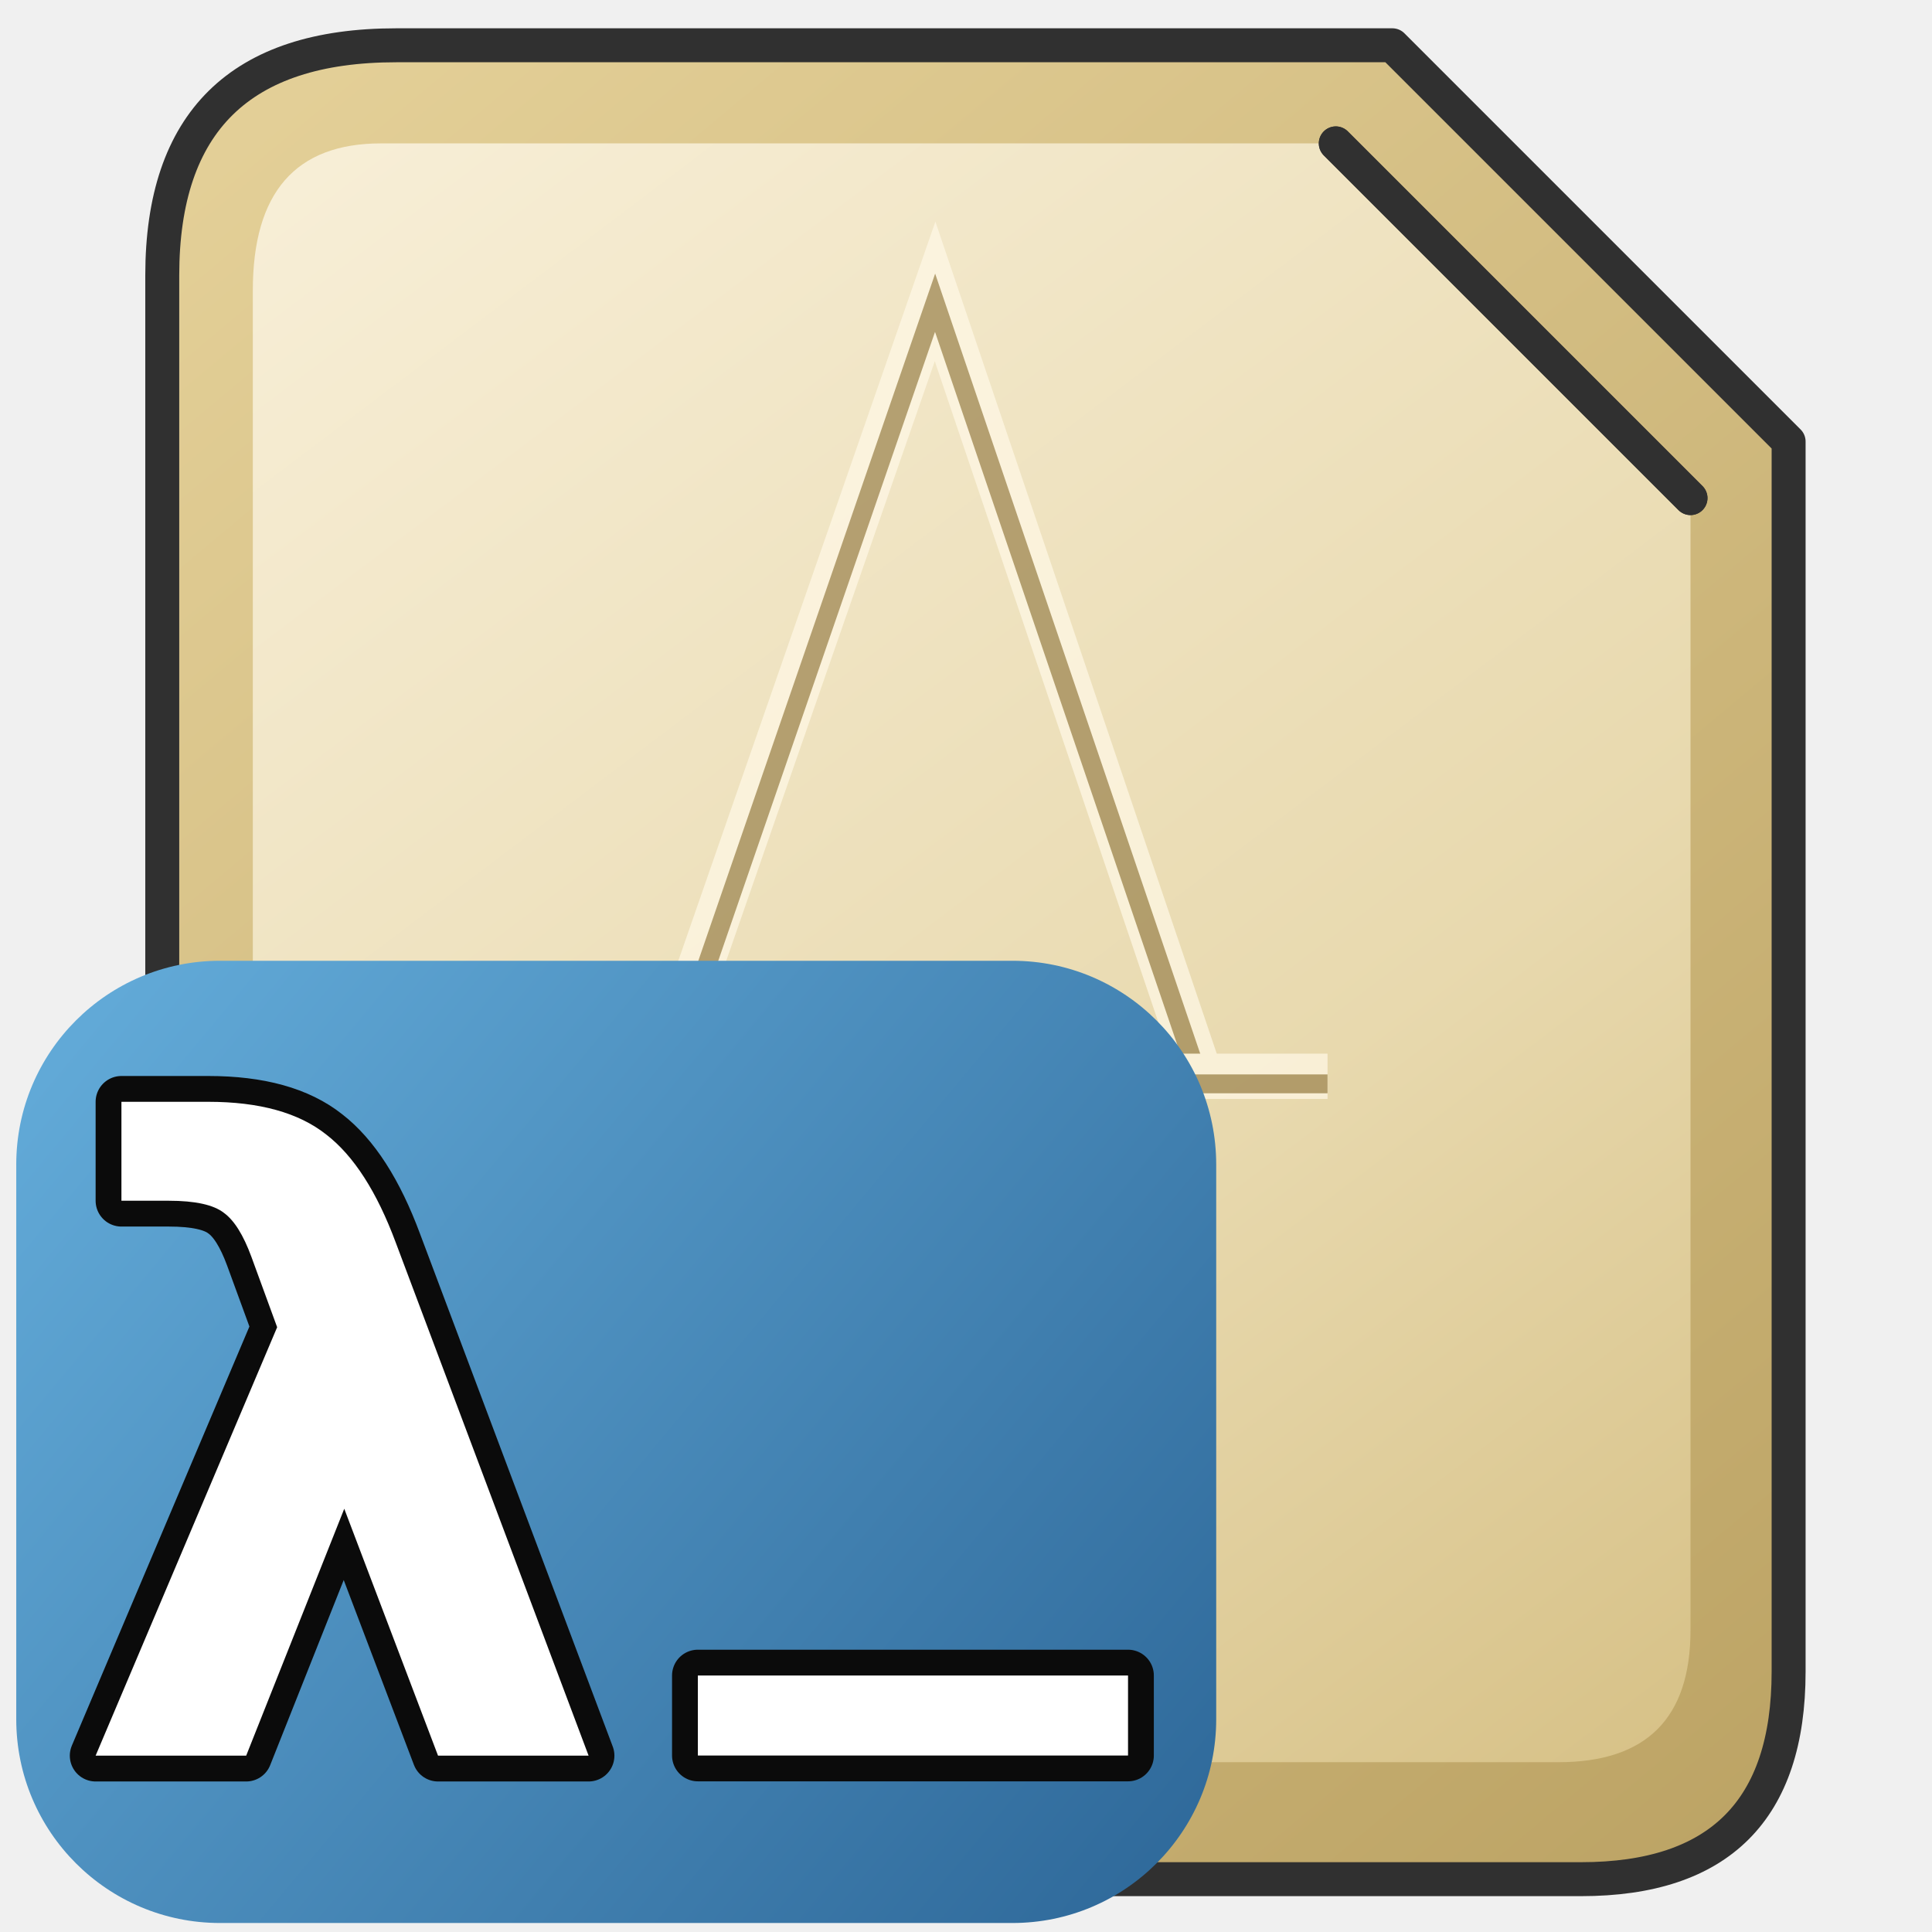
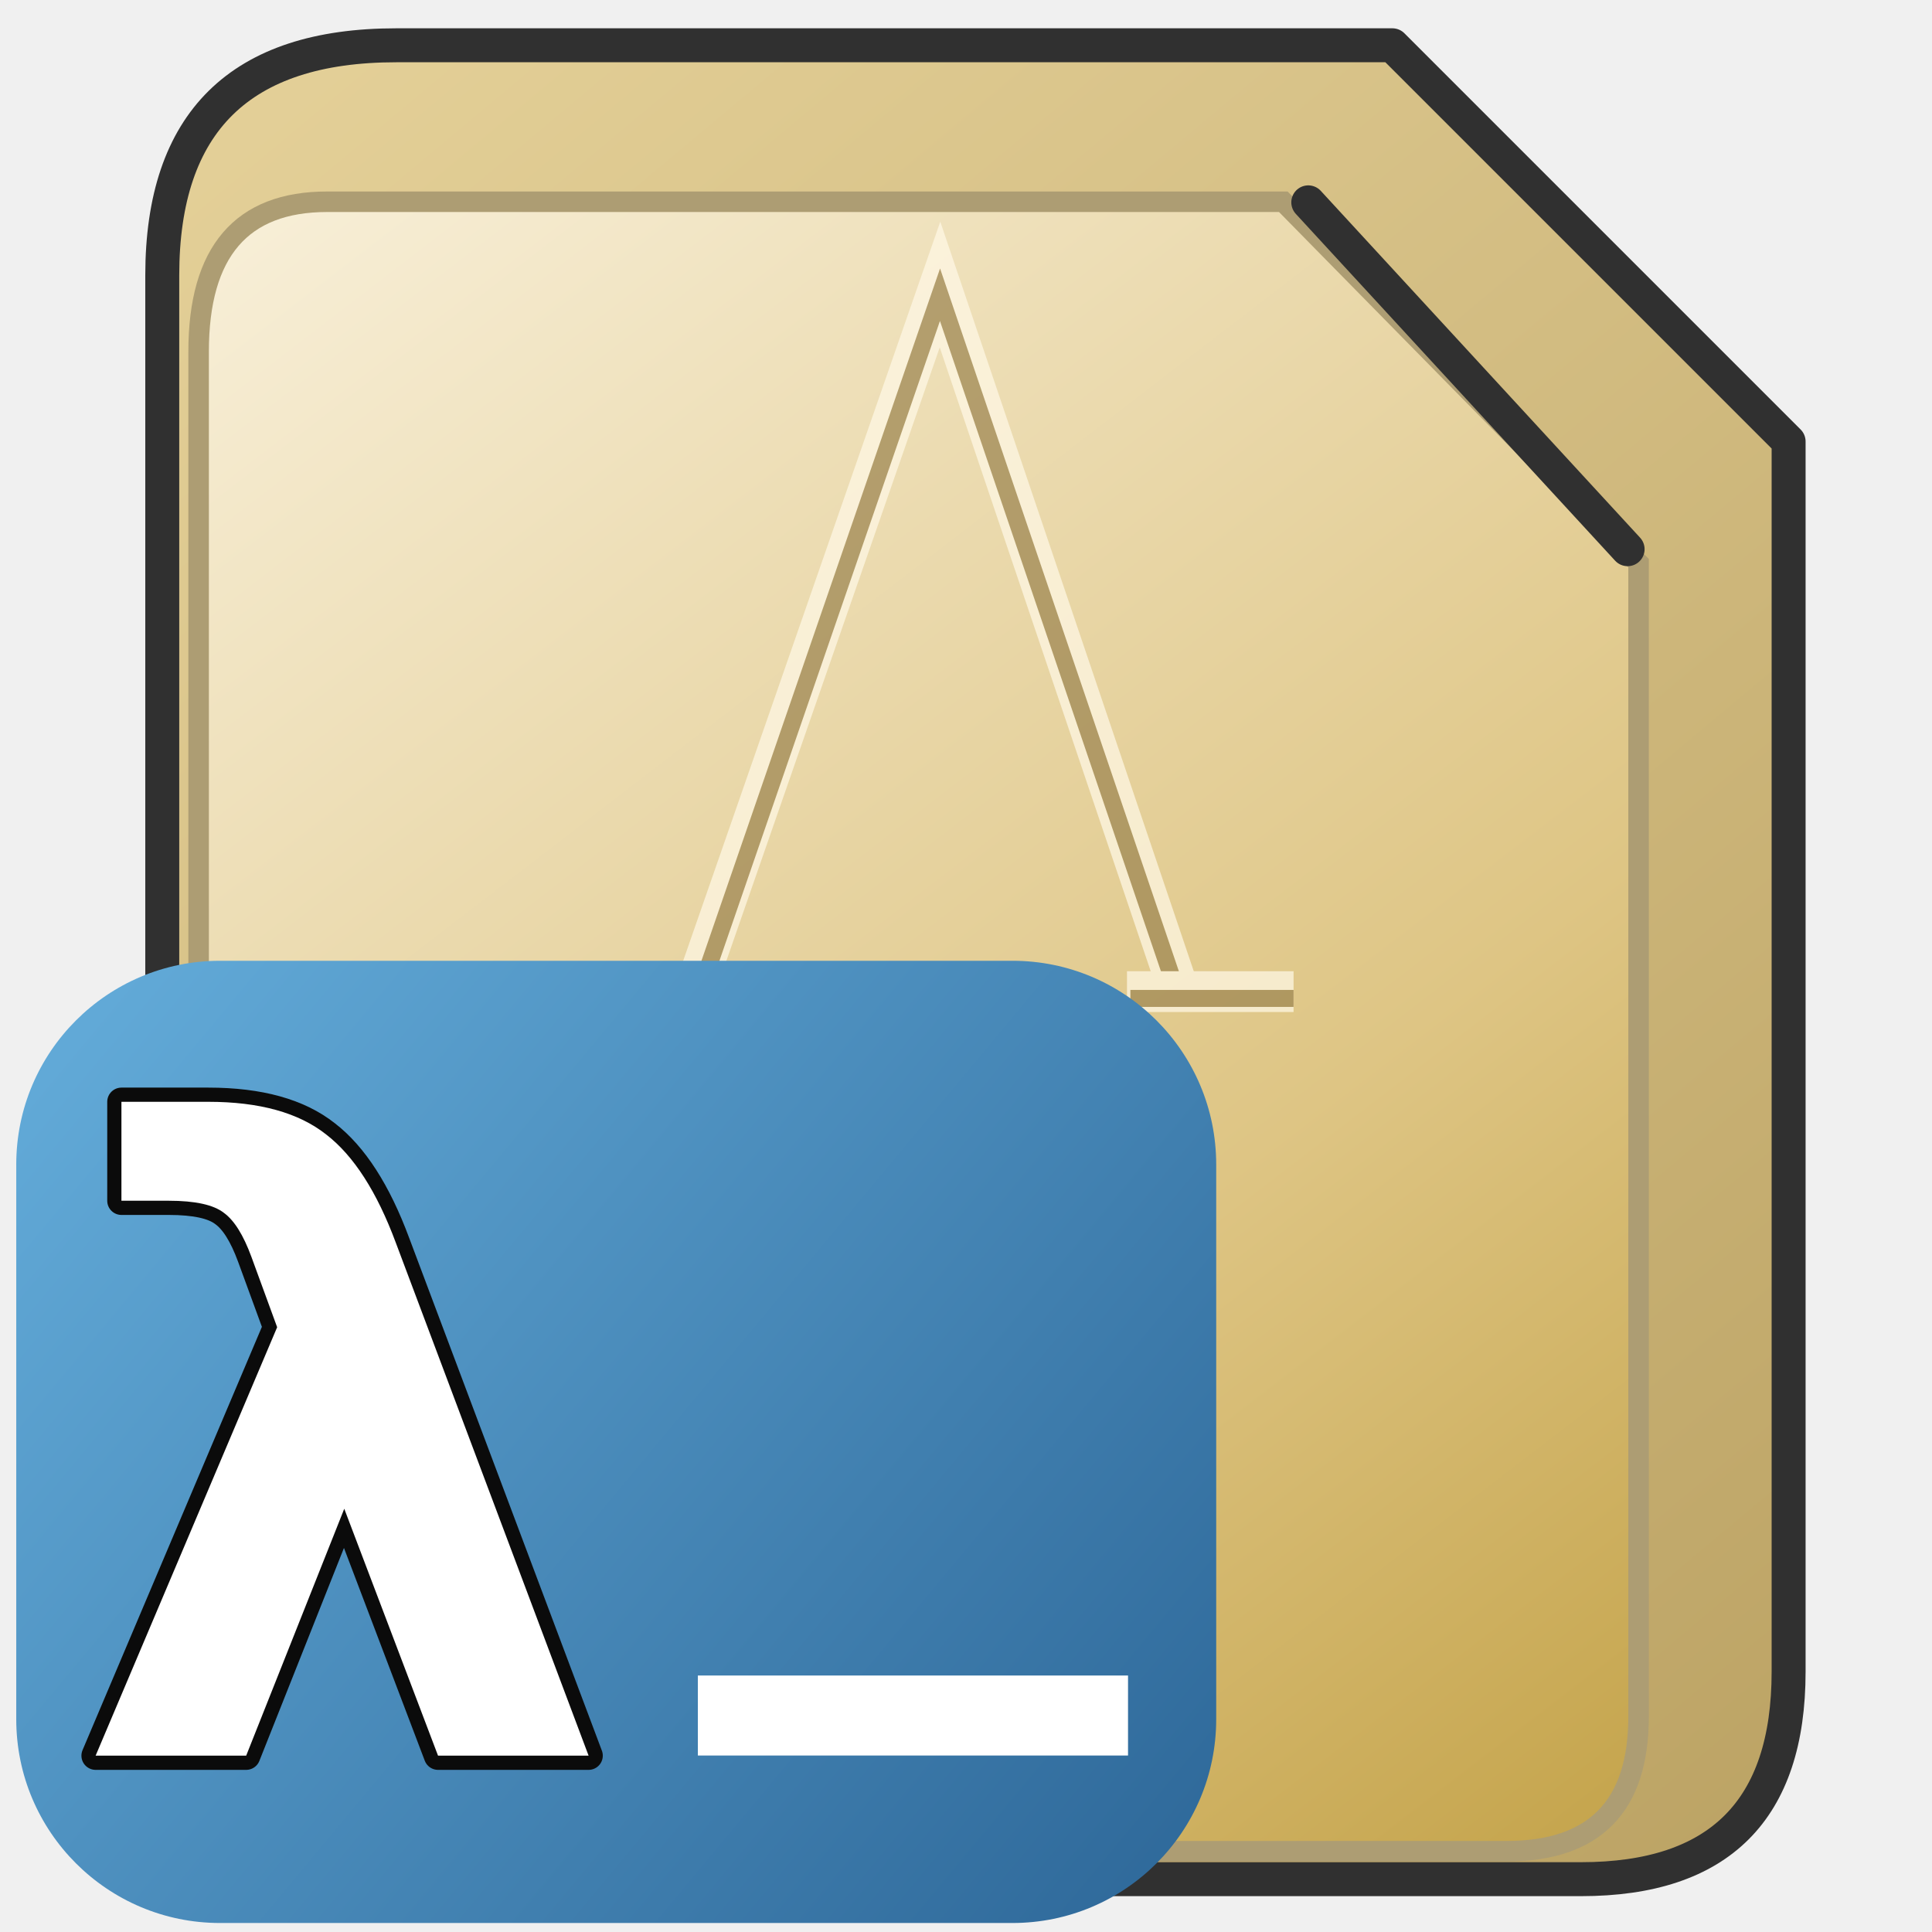
<svg xmlns="http://www.w3.org/2000/svg" viewBox="0 0 1024 1024" width="1024" height="1024" version="1.1" id="svg8">
  <defs id="defs7">
-     <linearGradient id="paper" x1="180" y1="80" x2="860" y2="980" gradientUnits="userSpaceOnUse">
+     <linearGradient id="paper" x1="180" y1="80" x2="860" y2="980" gradientUnits="userSpaceOnUse" gradientTransform="matrix(1.001585,0,0,1.01895,-28.9414,29.49292)">
      <stop offset="0" stop-color="#F7EED6" id="stop1" />
-       <stop offset="0.62" stop-color="#E8D9AE" id="stop2" />
-       <stop offset="1" stop-color="#D6C085" id="stop3" />
+       <stop offset="0.62" stop-color="#E8D9AE" id="stop2" style="stop-color:#dec584;stop-opacity:1;" />
+       <stop offset="1" stop-color="#D6C085" id="stop3" style="stop-color:#c3a248;stop-opacity:1;" />
    </linearGradient>
    <linearGradient id="folderEdge" x1="150" y1="20" x2="970" y2="1000" gradientUnits="userSpaceOnUse">
      <stop offset="0" stop-color="#E4D098" id="stop4" />
      <stop offset="1" stop-color="#BBA263" id="stop5" />
    </linearGradient>
    <linearGradient id="badge" x1="64" y1="520" x2="640" y2="1000" gradientUnits="userSpaceOnUse" gradientTransform="translate(-15.38462,19.23077)">
      <stop offset="0" stop-color="#61A9D7" id="stop6" />
      <stop offset="1" stop-color="#2E6899" id="stop7" />
    </linearGradient>
  </defs>
  <path id="folder-outer" d="m 210,24 h 528 l 210,210 v 652 q 0,110 -110,110 H 196 Q 86,996 86,886 V 146 Q 86,24 210,24 Z" fill="url(#folderEdge)" stroke="#303030" stroke-width="18" stroke-linejoin="round" style="fill:url(#folderEdge)" />
-   <path id="folder-face" d="m 202,76 h 506 l 188,188 v 600 q 0,70 -70,70 H 204 q -70,0 -70,-70 V 154 q 0,-78 68,-78 z" fill="url(#paper)" style="fill:url(#paper)" />
-   <path id="dogear-seam" d="M 708,76 896,264" fill="none" stroke="#303030" stroke-width="18" stroke-linecap="round" />
-   <g id="embossed-lambda" opacity="0.72" transform="translate(-40.38461,-61.53846)">
+   <path id="folder-face" d="m 173.379,106.933 h 506.802 l 188.298,191.563 v 611.37 q 0,71.326 -70.111,71.326 H 175.382 q -70.111,0 -70.111,-71.326 V 186.411 q 0,-79.478 68.108,-79.478 z" fill="url(#paper)" style="fill:url(#paper);stroke:#ad9d73;stroke-width:10.875;stroke-dasharray:none;stroke-opacity:1" />
+   <path id="dogear-seam" d="m 693.417,107.25 169.25,183.833" fill="none" stroke="#303030" stroke-width="18" stroke-linecap="round" />
+   <g id="embossed-lambda" opacity="0.72" transform="matrix(0.9009176,0,0,0.9009176,15.33269,-43.80143)">
    <path id="embossed-lambda-highlight" d="M 392,630 536,216 676,630" fill="none" stroke="#fff8e6" stroke-width="24" stroke-linejoin="miter" />
    <path id="embossed-lambda-shadow" d="M 394,634 536,222 676,634" fill="none" stroke="#9d8550" stroke-width="10" stroke-linejoin="miter" />
    <path id="embossed-underscore-highlight" d="m 646,632 h 98" fill="none" stroke="#fff8e6" stroke-width="24" />
    <path id="embossed-underscore-shadow" d="m 648,636 h 96" fill="none" stroke="#9d8550" stroke-width="10" />
  </g>
  <rect id="badge-background" x="8.615" y="509.231" width="636" height="510" rx="108" ry="108" fill="url(#badge)" style="fill:url(#badge)" />
-   <g id="lambda-mark" transform="matrix(456,0,0,-456,37,930.5385)">
-     <path d="M 0.241,0.498 0.211,0.58 Q 0.197,0.618 0.179,0.631 0.161,0.645 0.115,0.645 H 0.06 V 0.76 H 0.161 Q 0.25,0.76 0.298,0.722 0.346,0.685 0.379,0.596 L 0.603,0 H 0.428 L 0.319,0.287 0.205,0 H 0.03 Z" fill="#ffffff" stroke="#0b0b0b" stroke-width="0.06" stroke-linejoin="round" paint-order="stroke fill" id="path7" />
+   <g id="lambda-mark" transform="matrix(456,0,0,-456,37,930.5385)" style="stroke-width:0.033;stroke-dasharray:none">
+     <path d="M 0.241,0.498 0.211,0.58 Q 0.197,0.618 0.179,0.631 0.161,0.645 0.115,0.645 H 0.06 V 0.76 H 0.161 Q 0.25,0.76 0.298,0.722 0.346,0.685 0.379,0.596 L 0.603,0 H 0.428 L 0.319,0.287 0.205,0 H 0.03 Z" fill="#ffffff" stroke="#0b0b0b" stroke-width="0.06" stroke-linejoin="round" paint-order="stroke fill" id="path7" style="stroke-width:0.033;stroke-dasharray:none" />
  </g>
-   <g id="underscore-mark" transform="matrix(456,0,0,-456,81.23077,822.8461)">
-     <path d="m 1.133,-0.143 v -0.093 h -0.5 v 0.093 z" fill="#ffffff" stroke="#0b0b0b" stroke-width="0.06" stroke-linejoin="round" paint-order="stroke fill" id="path8" />
+   <g id="underscore-mark" transform="matrix(456,0,0,-456,81.23077,822.8461)" style="stroke-width:0;stroke-dasharray:none">
+     <path d="m 1.133,-0.143 v -0.093 h -0.5 v 0.093 z" fill="#ffffff" stroke="#0b0b0b" stroke-width="0.06" stroke-linejoin="round" paint-order="stroke fill" id="path8" style="stroke-width:0;stroke-dasharray:none" />
  </g>
-   <path id="path9" d="M 708,76 896,264" fill="none" stroke="#303030" stroke-width="18" stroke-linecap="round" />
</svg>
